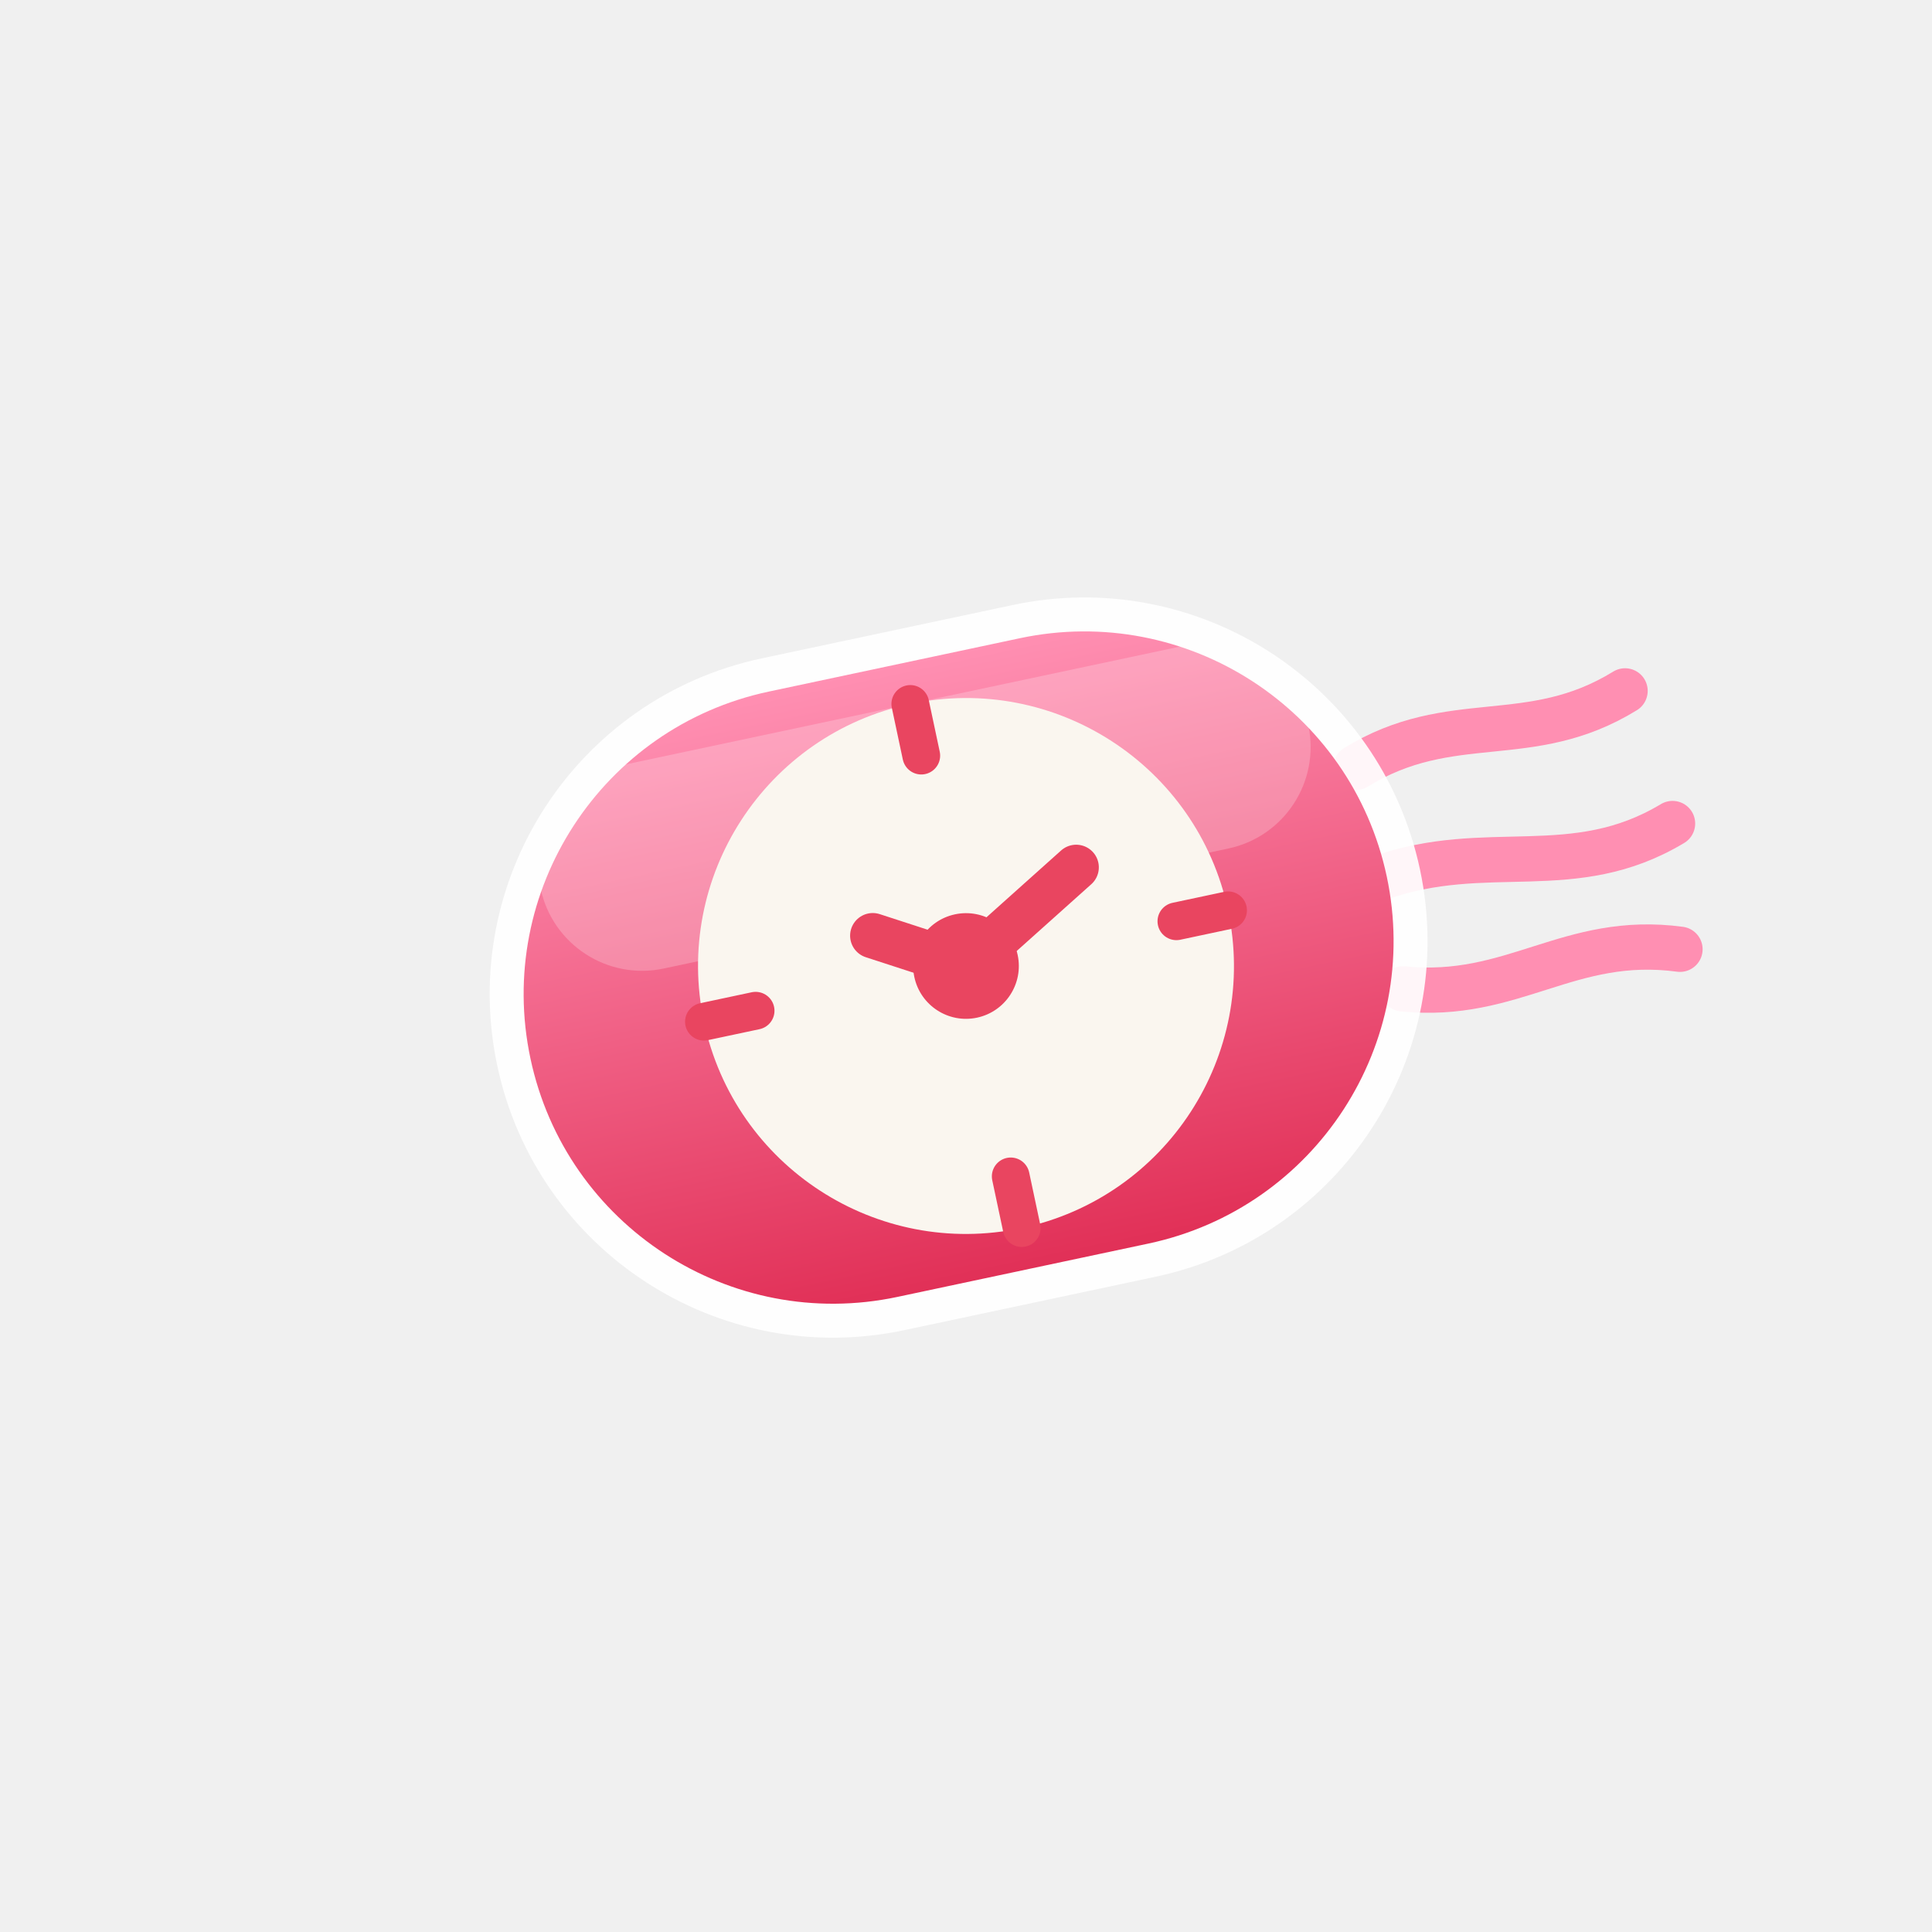
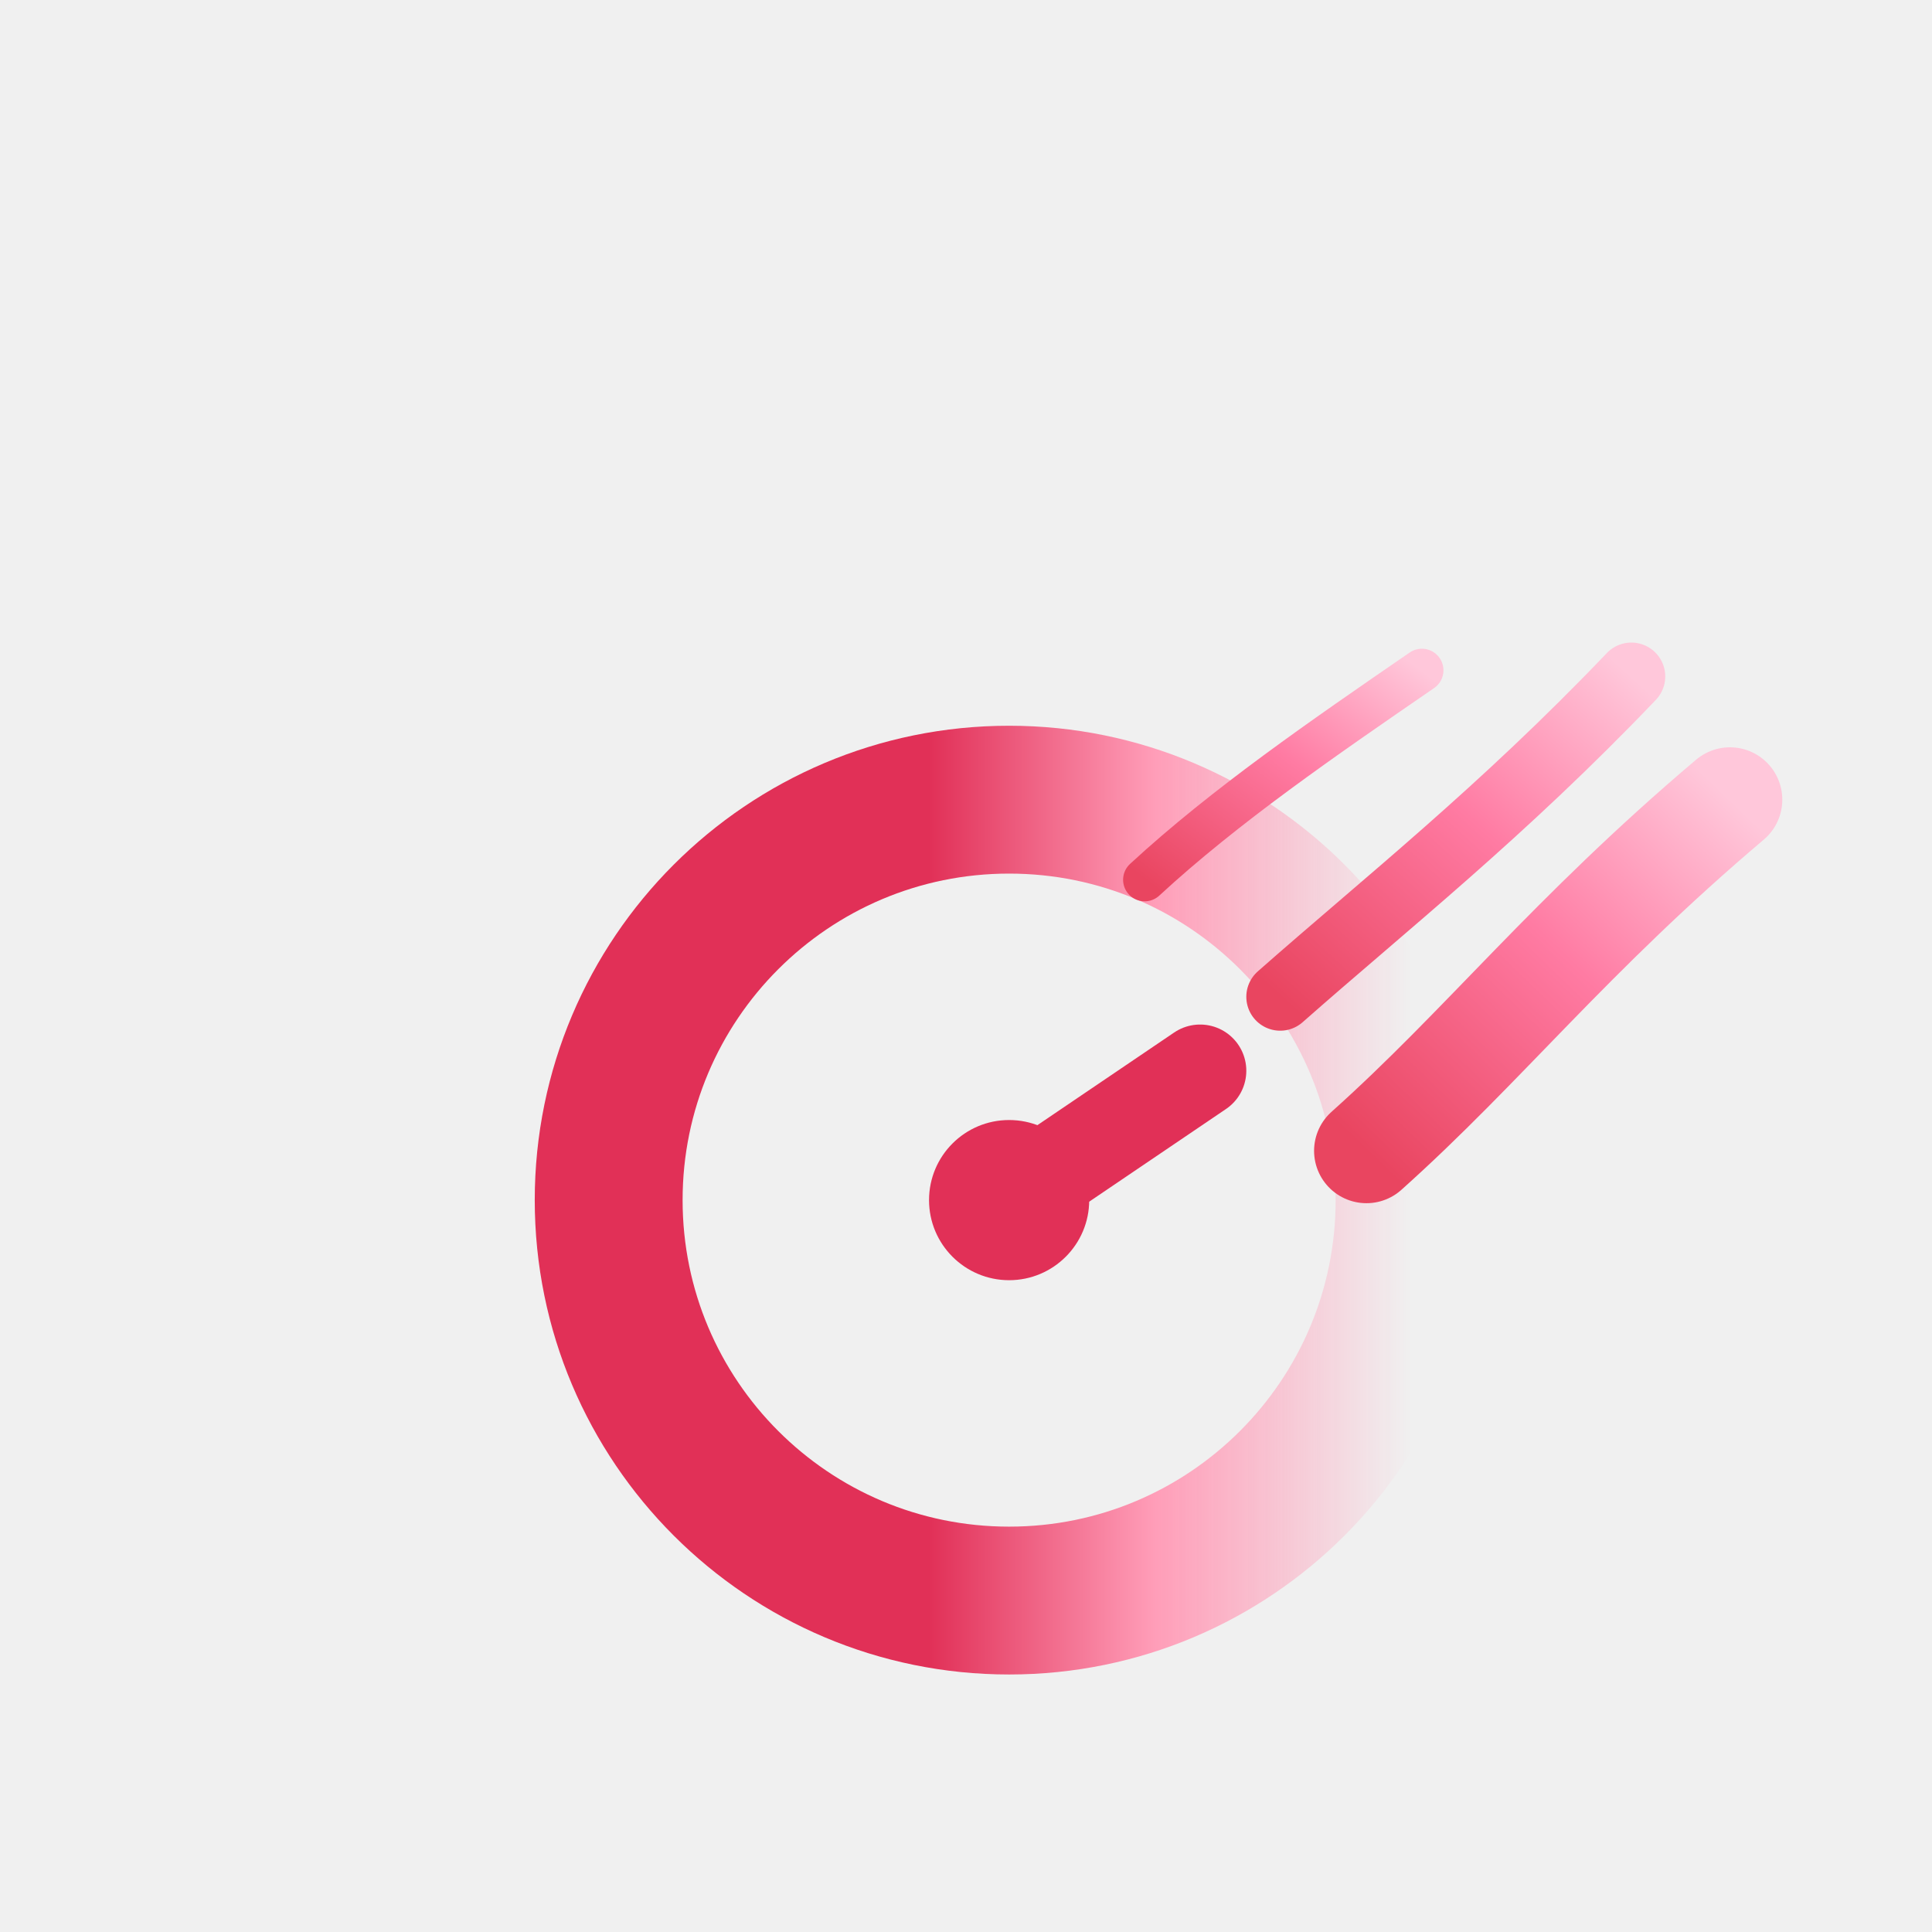
<svg xmlns="http://www.w3.org/2000/svg" width="1024" height="1024" viewBox="0 0 1024 1024">
  <defs>
-     <linearGradient id="rod" x1="0" y1="0" x2="0" y2="1">
-       <stop offset="0" stop-color="#ff8fb2" />
-       <stop offset="1" stop-color="#e13057" />
+     <linearGradient id="ring" x1="0" y1="0" x2="1" y2="0">
+       <stop offset="0" stop-color="#e13057" />
+       <stop offset="0.4" stop-color="#e13057" />
+       <stop offset="0.68" stop-color="#ff9db8" />
+       <stop offset="1" stop-color="#ff9db8" stop-opacity="0" />
+     </linearGradient>
+     <linearGradient id="wisp" x1="0" y1="1" x2="1" y2="0">
+       <stop offset="0" stop-color="#e94560" />
+       <stop offset="0.55" stop-color="#ff7ba3" />
+       <stop offset="1" stop-color="#ffc7da" />
    </linearGradient>
  </defs>
-   <g transform="rotate(-12 512 512)">
-     <g fill="none" stroke="#ff8fb2" stroke-width="24" stroke-linecap="round">
-       <path d="M736 452 C 792 432, 828 462, 884 442" />
-       <path d="M736 512 C 796 504, 836 536, 894 516" />
-       <path d="M736 572 C 792 590, 828 562, 884 582" />
+   <g transform="translate(192 244.25) scale(32.653)">
+     <circle cx="10.5" cy="12" r="6.5" fill="none" stroke="url(#ring)" stroke-width="2.4" />
+     <g fill="none" stroke="url(#wisp)" stroke-linecap="round">
+       <path d="M16.3 11.2 C18.2 9.5 19.6 7.7 22.2 5.5" stroke-width="1.7" />
+       <path d="M14.9 8.7 C16.6 7.2 18.5 5.7 20.6 3.5" stroke-width="1.1" />
+       <path d="M12.7 6.8 C14 5.6 15.6 4.5 17.2 3.4" stroke-width="0.7" />
    </g>
-     <rect x="258" y="330" width="500" height="364" rx="182" fill="#fff" opacity="0.92" />
-     <rect x="276" y="348" width="464" height="328" rx="164" fill="url(#rod)" />
-     <rect x="300" y="370" width="416" height="110" rx="55" fill="#fff" opacity="0.22" />
-     <circle cx="512" cy="512" r="142" fill="#faf6ef" />
-     <g stroke="#e94560" stroke-width="20" stroke-linecap="round">
-       <line x1="512" y1="370" x2="512" y2="398" />
-       <line x1="654" y1="512" x2="626" y2="512" />
-       <line x1="512" y1="654" x2="512" y2="626" />
-       <line x1="370" y1="512" x2="398" y2="512" />
-     </g>
-     <g stroke="#e94560" stroke-width="24" stroke-linecap="round">
-       <line x1="512" y1="512" x2="580" y2="473" />
-       <line x1="512" y1="512" x2="467" y2="486" />
-     </g>
-     <circle cx="512" cy="512" r="28" fill="#e94560" />
+     <path d="M10.5 12 L13.6 9.9" stroke="#e13057" stroke-width="1.5" stroke-linecap="round" />
+     <circle cx="10.5" cy="12" r="1.3" fill="#e13057" />
  </g>
</svg>
